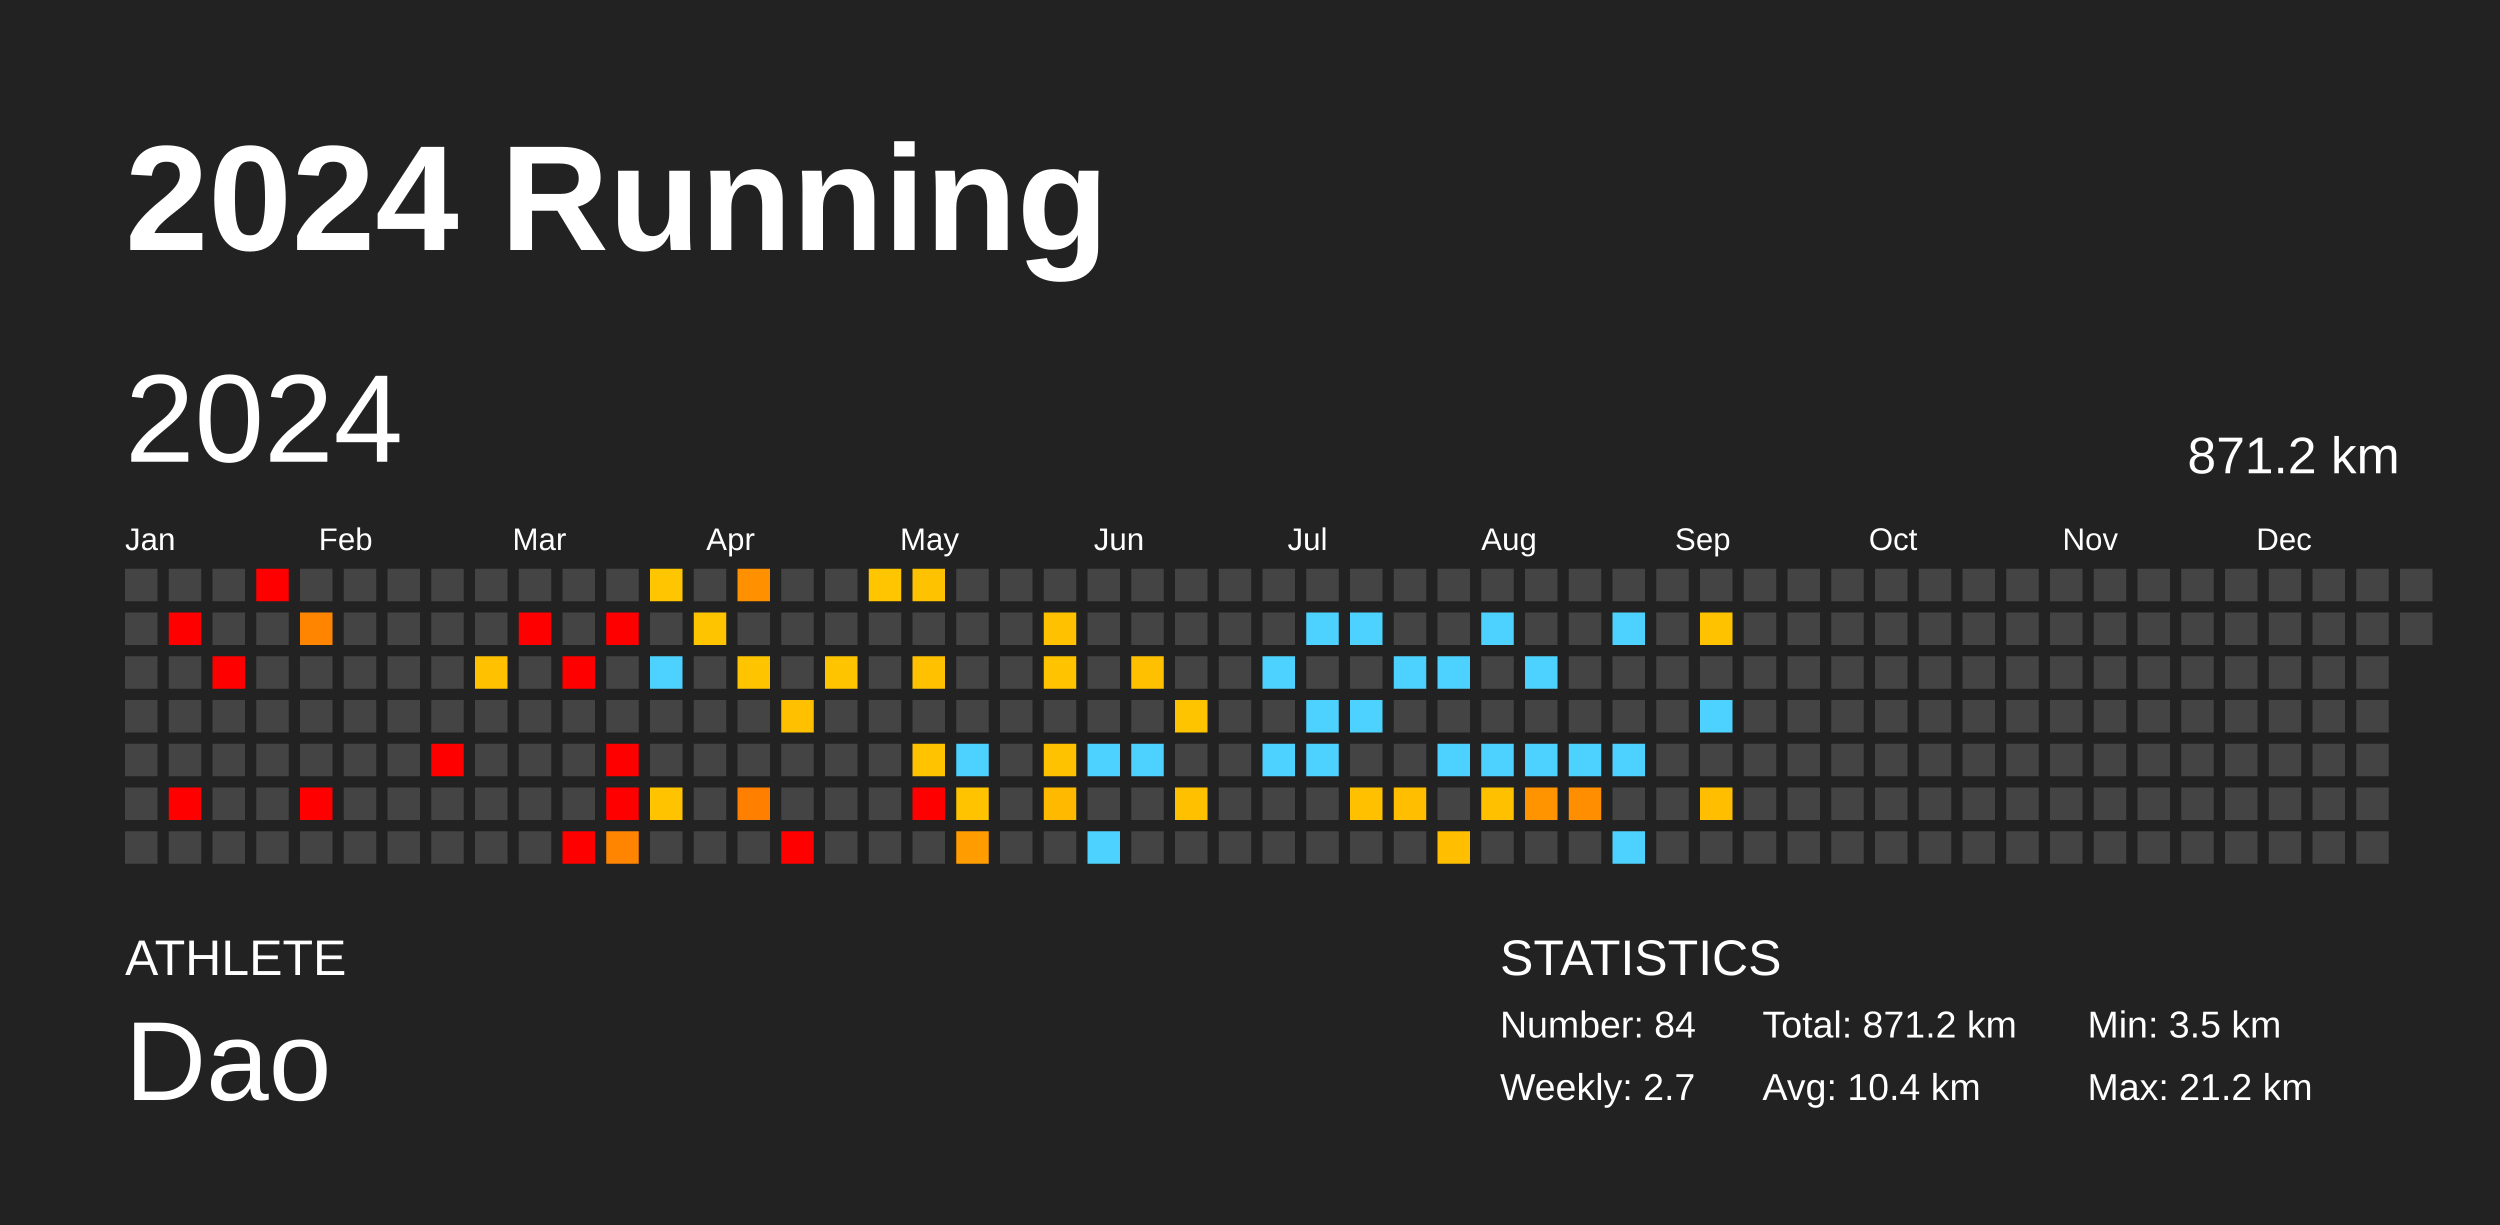
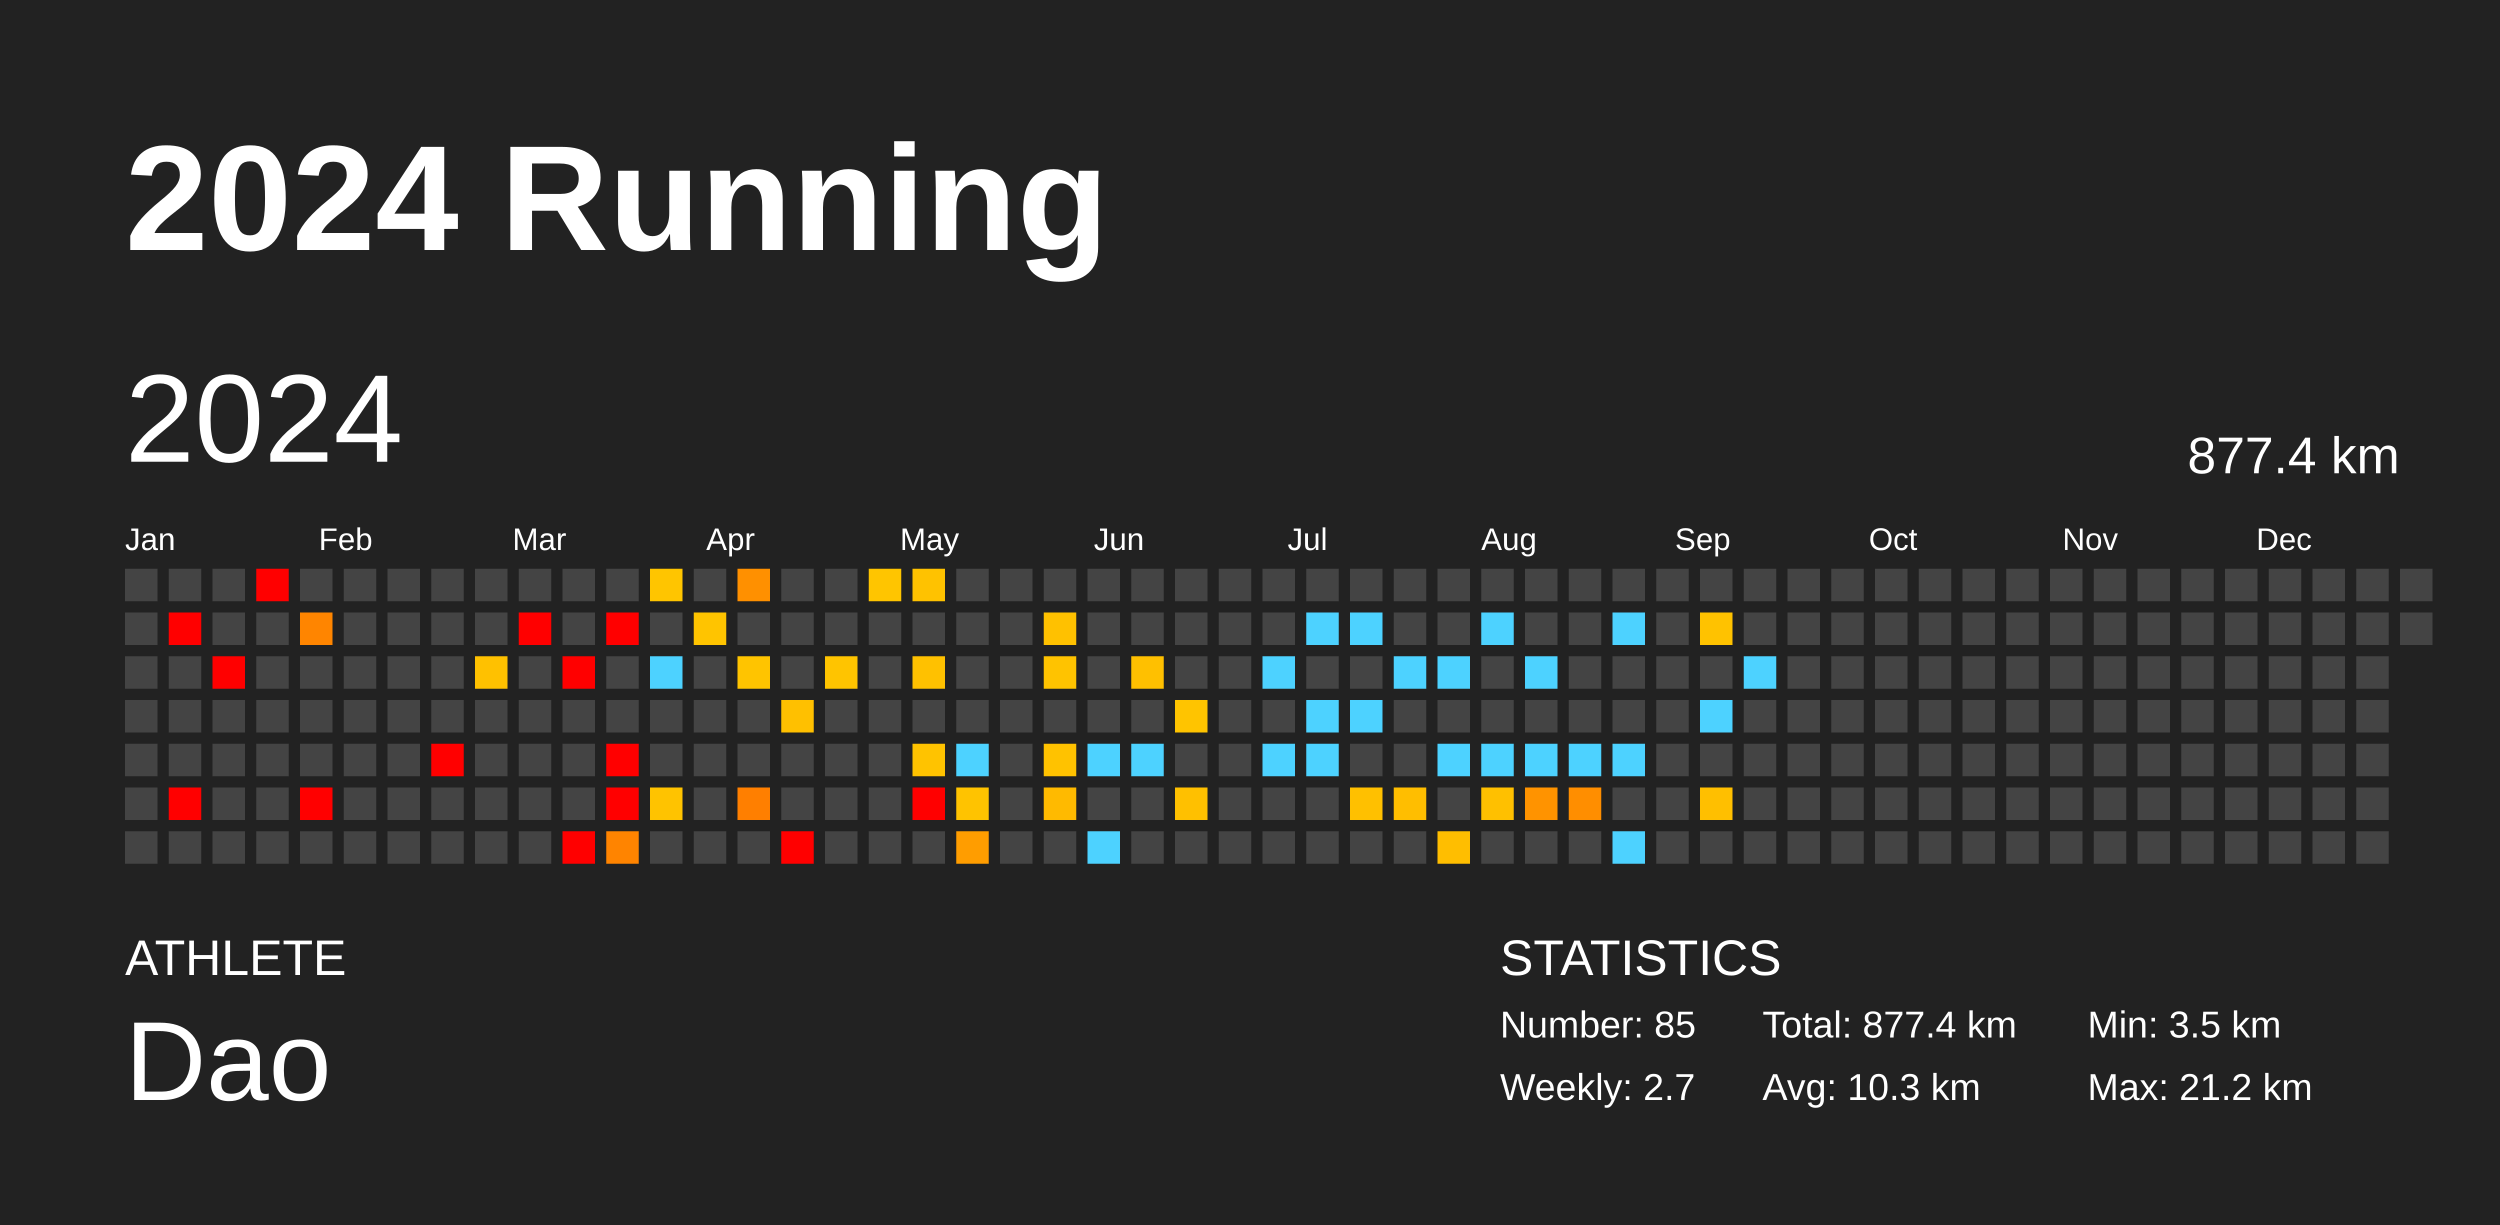
<svg xmlns="http://www.w3.org/2000/svg" baseProfile="full" height="98mm" version="1.1" viewBox="0,0,200,98" width="200mm">
  <defs />
  <rect fill="#222222" height="98" width="200" x="0" y="0" />
  <text fill="#FFFFFF" style="font-size:12px; font-family:Arial; font-weight:bold;" x="10" y="20">2024 Running</text>
  <text fill="#FFFFFF" style="font-size:4px; font-family:Arial" x="10" y="78">ATHLETE</text>
  <text fill="#FFFFFF" style="font-size:9px; font-family:Arial" x="10" y="88">Dao</text>
  <text fill="#FFFFFF" style="font-size:4px; font-family:Arial" x="120" y="78">STATISTICS</text>
-   <text fill="#FFFFFF" style="font-size:3px; font-family:Arial" x="120" y="83">Number: 84</text>
+   <text fill="#FFFFFF" style="font-size:3px; font-family:Arial" x="120" y="83">Number: 85</text>
  <text fill="#FFFFFF" style="font-size:3px; font-family:Arial" x="120" y="88">Weekly: 2.7</text>
-   <text fill="#FFFFFF" style="font-size:3px; font-family:Arial" x="141" y="83">Total: 871.2 km</text>
-   <text fill="#FFFFFF" style="font-size:3px; font-family:Arial" x="141" y="88">Avg: 10.4 km</text>
+   <text fill="#FFFFFF" style="font-size:3px; font-family:Arial" x="141" y="83">Total: 877.4 km</text>
+   <text fill="#FFFFFF" style="font-size:3px; font-family:Arial" x="141" y="88">Avg: 10.3 km</text>
  <text fill="#FFFFFF" style="font-size:3px; font-family:Arial" x="167" y="83">Min: 3.5 km</text>
  <text fill="#FFFFFF" style="font-size:3px; font-family:Arial" x="167" y="88">Max: 21.2 km</text>
  <text dominant-baseline="hanging" fill="#FFFFFF" style="font-size:10.0px; font-family:Arial;" x="10" y="30">2024</text>
-   <text dominant-baseline="hanging" fill="#FFFFFF" style="font-size:4.125px; font-family:Arial;" x="175" y="35">871.2 km</text>
+   <text dominant-baseline="hanging" fill="#FFFFFF" style="font-size:4.125px; font-family:Arial;" x="175" y="35">877.4 km</text>
  <text fill="#FFFFFF" style="font-size:2.5px; font-family:Arial" x="10.0" y="44">Jan</text>
  <text fill="#FFFFFF" style="font-size:2.5px; font-family:Arial" x="25.5" y="44">Feb</text>
  <text fill="#FFFFFF" style="font-size:2.5px; font-family:Arial" x="41.0" y="44">Mar</text>
  <text fill="#FFFFFF" style="font-size:2.5px; font-family:Arial" x="56.5" y="44">Apr</text>
  <text fill="#FFFFFF" style="font-size:2.5px; font-family:Arial" x="72.0" y="44">May</text>
  <text fill="#FFFFFF" style="font-size:2.5px; font-family:Arial" x="87.5" y="44">Jun</text>
  <text fill="#FFFFFF" style="font-size:2.5px; font-family:Arial" x="103.0" y="44">Jul</text>
  <text fill="#FFFFFF" style="font-size:2.5px; font-family:Arial" x="118.5" y="44">Aug</text>
  <text fill="#FFFFFF" style="font-size:2.5px; font-family:Arial" x="134.0" y="44">Sep</text>
  <text fill="#FFFFFF" style="font-size:2.5px; font-family:Arial" x="149.5" y="44">Oct</text>
  <text fill="#FFFFFF" style="font-size:2.5px; font-family:Arial" x="165.0" y="44">Nov</text>
  <text fill="#FFFFFF" style="font-size:2.5px; font-family:Arial" x="180.5" y="44">Dec</text>
  <rect fill="#444444" height="2.6" width="2.6" x="10.0" y="45.5" />
  <rect fill="#444444" height="2.6" width="2.6" x="10.0" y="49.0" />
  <rect fill="#444444" height="2.6" width="2.6" x="10.0" y="52.5" />
  <rect fill="#444444" height="2.6" width="2.6" x="10.0" y="56.0" />
  <rect fill="#444444" height="2.6" width="2.6" x="10.0" y="59.5" />
  <rect fill="#444444" height="2.6" width="2.6" x="10.0" y="63.0" />
  <rect fill="#444444" height="2.6" width="2.6" x="10.0" y="66.5" />
  <rect fill="#444444" height="2.6" width="2.6" x="13.5" y="45.5" />
  <rect fill="red" height="2.6" width="2.6" x="13.5" y="49.0" />
  <rect fill="#444444" height="2.6" width="2.6" x="13.5" y="52.5" />
  <rect fill="#444444" height="2.6" width="2.6" x="13.5" y="56.0" />
  <rect fill="#444444" height="2.6" width="2.6" x="13.5" y="59.5" />
  <rect fill="red" height="2.6" width="2.6" x="13.5" y="63.0" />
  <rect fill="#444444" height="2.6" width="2.6" x="13.5" y="66.5" />
  <rect fill="#444444" height="2.6" width="2.6" x="17.0" y="45.5" />
  <rect fill="#444444" height="2.6" width="2.6" x="17.0" y="49.0" />
  <rect fill="red" height="2.6" width="2.6" x="17.0" y="52.5" />
  <rect fill="#444444" height="2.6" width="2.6" x="17.0" y="56.0" />
  <rect fill="#444444" height="2.6" width="2.6" x="17.0" y="59.5" />
  <rect fill="#444444" height="2.6" width="2.6" x="17.0" y="63.0" />
  <rect fill="#444444" height="2.6" width="2.6" x="17.0" y="66.5" />
  <rect fill="red" height="2.6" width="2.6" x="20.5" y="45.5" />
  <rect fill="#444444" height="2.6" width="2.6" x="20.5" y="49.0" />
  <rect fill="#444444" height="2.6" width="2.6" x="20.5" y="52.5" />
  <rect fill="#444444" height="2.6" width="2.6" x="20.5" y="56.0" />
  <rect fill="#444444" height="2.6" width="2.6" x="20.5" y="59.5" />
  <rect fill="#444444" height="2.6" width="2.6" x="20.5" y="63.0" />
  <rect fill="#444444" height="2.6" width="2.6" x="20.5" y="66.5" />
  <rect fill="#444444" height="2.6" width="2.6" x="24.0" y="45.5" />
  <rect fill="#ff8500" height="2.6" width="2.6" x="24.0" y="49.0" />
  <rect fill="#444444" height="2.6" width="2.6" x="24.0" y="52.5" />
  <rect fill="#444444" height="2.6" width="2.6" x="24.0" y="56.0" />
  <rect fill="#444444" height="2.6" width="2.6" x="24.0" y="59.5" />
  <rect fill="red" height="2.6" width="2.6" x="24.0" y="63.0" />
  <rect fill="#444444" height="2.6" width="2.6" x="24.0" y="66.5" />
  <rect fill="#444444" height="2.6" width="2.6" x="27.5" y="45.5" />
  <rect fill="#444444" height="2.6" width="2.6" x="27.5" y="49.0" />
  <rect fill="#444444" height="2.6" width="2.6" x="27.5" y="52.5" />
  <rect fill="#444444" height="2.6" width="2.6" x="27.5" y="56.0" />
  <rect fill="#444444" height="2.6" width="2.6" x="27.5" y="59.5" />
  <rect fill="#444444" height="2.6" width="2.6" x="27.5" y="63.0" />
  <rect fill="#444444" height="2.6" width="2.6" x="27.5" y="66.5" />
  <rect fill="#444444" height="2.6" width="2.6" x="31.0" y="45.5" />
  <rect fill="#444444" height="2.6" width="2.6" x="31.0" y="49.0" />
  <rect fill="#444444" height="2.6" width="2.6" x="31.0" y="52.5" />
  <rect fill="#444444" height="2.6" width="2.6" x="31.0" y="56.0" />
  <rect fill="#444444" height="2.6" width="2.6" x="31.0" y="59.5" />
  <rect fill="#444444" height="2.6" width="2.6" x="31.0" y="63.0" />
  <rect fill="#444444" height="2.6" width="2.6" x="31.0" y="66.5" />
  <rect fill="#444444" height="2.6" width="2.6" x="34.5" y="45.5" />
  <rect fill="#444444" height="2.6" width="2.6" x="34.5" y="49.0" />
  <rect fill="#444444" height="2.6" width="2.6" x="34.5" y="52.5" />
  <rect fill="#444444" height="2.6" width="2.6" x="34.5" y="56.0" />
  <rect fill="red" height="2.6" width="2.6" x="34.5" y="59.5" />
  <rect fill="#444444" height="2.6" width="2.6" x="34.5" y="63.0" />
  <rect fill="#444444" height="2.6" width="2.6" x="34.5" y="66.5" />
  <rect fill="#444444" height="2.6" width="2.6" x="38.0" y="45.5" />
  <rect fill="#444444" height="2.6" width="2.6" x="38.0" y="49.0" />
  <rect fill="#ffc100" height="2.6" width="2.6" x="38.0" y="52.5" />
  <rect fill="#444444" height="2.6" width="2.6" x="38.0" y="56.0" />
  <rect fill="#444444" height="2.6" width="2.6" x="38.0" y="59.5" />
  <rect fill="#444444" height="2.6" width="2.6" x="38.0" y="63.0" />
  <rect fill="#444444" height="2.6" width="2.6" x="38.0" y="66.5" />
  <rect fill="#444444" height="2.6" width="2.6" x="41.5" y="45.5" />
  <rect fill="red" height="2.6" width="2.6" x="41.5" y="49.0" />
  <rect fill="#444444" height="2.6" width="2.6" x="41.5" y="52.5" />
  <rect fill="#444444" height="2.6" width="2.6" x="41.5" y="56.0" />
  <rect fill="#444444" height="2.6" width="2.6" x="41.5" y="59.5" />
  <rect fill="#444444" height="2.6" width="2.6" x="41.5" y="63.0" />
  <rect fill="#444444" height="2.6" width="2.6" x="41.5" y="66.5" />
  <rect fill="#444444" height="2.6" width="2.6" x="45.0" y="45.5" />
  <rect fill="#444444" height="2.6" width="2.6" x="45.0" y="49.0" />
  <rect fill="red" height="2.6" width="2.6" x="45.0" y="52.5" />
  <rect fill="#444444" height="2.6" width="2.6" x="45.0" y="56.0" />
  <rect fill="#444444" height="2.6" width="2.6" x="45.0" y="59.5" />
  <rect fill="#444444" height="2.6" width="2.6" x="45.0" y="63.0" />
  <rect fill="red" height="2.6" width="2.6" x="45.0" y="66.5" />
  <rect fill="#444444" height="2.6" width="2.6" x="48.5" y="45.5" />
  <rect fill="red" height="2.6" width="2.6" x="48.5" y="49.0" />
  <rect fill="#444444" height="2.6" width="2.6" x="48.5" y="52.5" />
  <rect fill="#444444" height="2.6" width="2.6" x="48.5" y="56.0" />
  <rect fill="red" height="2.6" width="2.6" x="48.5" y="59.5" />
  <rect fill="red" height="2.6" width="2.6" x="48.5" y="63.0" />
  <rect fill="#ff8400" height="2.6" width="2.6" x="48.5" y="66.5" />
  <rect fill="#ffc500" height="2.6" width="2.6" x="52.0" y="45.5" />
  <rect fill="#444444" height="2.6" width="2.6" x="52.0" y="49.0" />
  <rect fill="#4dd2ff" height="2.6" width="2.6" x="52.0" y="52.5" />
  <rect fill="#444444" height="2.6" width="2.6" x="52.0" y="56.0" />
  <rect fill="#444444" height="2.6" width="2.6" x="52.0" y="59.5" />
  <rect fill="#ffc300" height="2.6" width="2.6" x="52.0" y="63.0" />
  <rect fill="#444444" height="2.6" width="2.6" x="52.0" y="66.5" />
  <rect fill="#444444" height="2.6" width="2.6" x="55.5" y="45.5" />
  <rect fill="#ffc400" height="2.6" width="2.6" x="55.5" y="49.0" />
  <rect fill="#444444" height="2.6" width="2.6" x="55.5" y="52.5" />
  <rect fill="#444444" height="2.6" width="2.6" x="55.5" y="56.0" />
  <rect fill="#444444" height="2.6" width="2.6" x="55.5" y="59.5" />
  <rect fill="#444444" height="2.6" width="2.6" x="55.5" y="63.0" />
  <rect fill="#444444" height="2.6" width="2.6" x="55.5" y="66.5" />
  <rect fill="#ff9000" height="2.6" width="2.6" x="59.0" y="45.5" />
  <rect fill="#444444" height="2.6" width="2.6" x="59.0" y="49.0" />
  <rect fill="#ffc400" height="2.6" width="2.6" x="59.0" y="52.5" />
  <rect fill="#444444" height="2.6" width="2.6" x="59.0" y="56.0" />
  <rect fill="#444444" height="2.6" width="2.6" x="59.0" y="59.5" />
  <rect fill="#ff7f00" height="2.6" width="2.6" x="59.0" y="63.0" />
  <rect fill="#444444" height="2.6" width="2.6" x="59.0" y="66.5" />
  <rect fill="#444444" height="2.6" width="2.6" x="62.5" y="45.5" />
  <rect fill="#444444" height="2.6" width="2.6" x="62.5" y="49.0" />
  <rect fill="#444444" height="2.6" width="2.6" x="62.5" y="52.5" />
  <rect fill="#ffc000" height="2.6" width="2.6" x="62.5" y="56.0" />
  <rect fill="#444444" height="2.6" width="2.6" x="62.5" y="59.5" />
  <rect fill="#444444" height="2.6" width="2.6" x="62.5" y="63.0" />
  <rect fill="red" height="2.6" width="2.6" x="62.5" y="66.5" />
  <rect fill="#444444" height="2.6" width="2.6" x="66.0" y="45.5" />
  <rect fill="#444444" height="2.6" width="2.6" x="66.0" y="49.0" />
  <rect fill="#ffc400" height="2.6" width="2.6" x="66.0" y="52.5" />
  <rect fill="#444444" height="2.6" width="2.6" x="66.0" y="56.0" />
  <rect fill="#444444" height="2.6" width="2.6" x="66.0" y="59.5" />
  <rect fill="#444444" height="2.6" width="2.6" x="66.0" y="63.0" />
  <rect fill="#444444" height="2.6" width="2.6" x="66.0" y="66.5" />
  <rect fill="#ffc500" height="2.6" width="2.6" x="69.5" y="45.5" />
  <rect fill="#444444" height="2.6" width="2.6" x="69.5" y="49.0" />
  <rect fill="#444444" height="2.6" width="2.6" x="69.5" y="52.5" />
  <rect fill="#444444" height="2.6" width="2.6" x="69.5" y="56.0" />
  <rect fill="#444444" height="2.6" width="2.6" x="69.5" y="59.5" />
  <rect fill="#444444" height="2.6" width="2.6" x="69.5" y="63.0" />
  <rect fill="#444444" height="2.6" width="2.6" x="69.5" y="66.5" />
  <rect fill="#ffc200" height="2.6" width="2.6" x="73.0" y="45.5" />
  <rect fill="#444444" height="2.6" width="2.6" x="73.0" y="49.0" />
  <rect fill="#ffc100" height="2.6" width="2.6" x="73.0" y="52.5" />
  <rect fill="#444444" height="2.6" width="2.6" x="73.0" y="56.0" />
  <rect fill="#ffc300" height="2.6" width="2.6" x="73.0" y="59.5" />
  <rect fill="red" height="2.6" width="2.6" x="73.0" y="63.0" />
  <rect fill="#444444" height="2.6" width="2.6" x="73.0" y="66.5" />
  <rect fill="#444444" height="2.6" width="2.6" x="76.5" y="45.5" />
  <rect fill="#444444" height="2.6" width="2.6" x="76.5" y="49.0" />
  <rect fill="#444444" height="2.6" width="2.6" x="76.5" y="52.5" />
  <rect fill="#444444" height="2.6" width="2.6" x="76.5" y="56.0" />
  <rect fill="#4dd2ff" height="2.6" width="2.6" x="76.5" y="59.5" />
  <rect fill="#ffc300" height="2.6" width="2.6" x="76.5" y="63.0" />
  <rect fill="#ff9d00" height="2.6" width="2.6" x="76.5" y="66.5" />
  <rect fill="#444444" height="2.6" width="2.6" x="80.0" y="45.5" />
  <rect fill="#444444" height="2.6" width="2.6" x="80.0" y="49.0" />
  <rect fill="#444444" height="2.6" width="2.6" x="80.0" y="52.5" />
  <rect fill="#444444" height="2.6" width="2.6" x="80.0" y="56.0" />
  <rect fill="#444444" height="2.6" width="2.6" x="80.0" y="59.5" />
  <rect fill="#444444" height="2.6" width="2.6" x="80.0" y="63.0" />
  <rect fill="#444444" height="2.6" width="2.6" x="80.0" y="66.5" />
  <rect fill="#444444" height="2.6" width="2.6" x="83.5" y="45.5" />
  <rect fill="#ffc100" height="2.6" width="2.6" x="83.5" y="49.0" />
  <rect fill="#ffc300" height="2.6" width="2.6" x="83.5" y="52.5" />
  <rect fill="#444444" height="2.6" width="2.6" x="83.5" y="56.0" />
  <rect fill="#ffc200" height="2.6" width="2.6" x="83.5" y="59.5" />
  <rect fill="#ffba00" height="2.6" width="2.6" x="83.5" y="63.0" />
  <rect fill="#444444" height="2.6" width="2.6" x="83.5" y="66.5" />
  <rect fill="#444444" height="2.6" width="2.6" x="87.0" y="45.5" />
  <rect fill="#444444" height="2.6" width="2.6" x="87.0" y="49.0" />
  <rect fill="#444444" height="2.6" width="2.6" x="87.0" y="52.5" />
  <rect fill="#444444" height="2.6" width="2.6" x="87.0" y="56.0" />
  <rect fill="#4dd2ff" height="2.6" width="2.6" x="87.0" y="59.5" />
  <rect fill="#444444" height="2.6" width="2.6" x="87.0" y="63.0" />
  <rect fill="#4dd2ff" height="2.6" width="2.6" x="87.0" y="66.5" />
  <rect fill="#444444" height="2.6" width="2.6" x="90.5" y="45.5" />
  <rect fill="#444444" height="2.6" width="2.6" x="90.5" y="49.0" />
  <rect fill="#ffc000" height="2.6" width="2.6" x="90.5" y="52.5" />
  <rect fill="#444444" height="2.6" width="2.6" x="90.5" y="56.0" />
  <rect fill="#4dd2ff" height="2.6" width="2.6" x="90.5" y="59.5" />
  <rect fill="#444444" height="2.6" width="2.6" x="90.5" y="63.0" />
  <rect fill="#444444" height="2.6" width="2.6" x="90.5" y="66.5" />
  <rect fill="#444444" height="2.6" width="2.6" x="94.0" y="45.5" />
  <rect fill="#444444" height="2.6" width="2.6" x="94.0" y="49.0" />
  <rect fill="#444444" height="2.6" width="2.6" x="94.0" y="52.5" />
  <rect fill="#ffc400" height="2.6" width="2.6" x="94.0" y="56.0" />
  <rect fill="#444444" height="2.6" width="2.6" x="94.0" y="59.5" />
  <rect fill="#ffc000" height="2.6" width="2.6" x="94.0" y="63.0" />
  <rect fill="#444444" height="2.6" width="2.6" x="94.0" y="66.5" />
  <rect fill="#444444" height="2.6" width="2.6" x="97.5" y="45.5" />
  <rect fill="#444444" height="2.6" width="2.6" x="97.5" y="49.0" />
  <rect fill="#444444" height="2.6" width="2.6" x="97.5" y="52.5" />
  <rect fill="#444444" height="2.6" width="2.6" x="97.5" y="56.0" />
  <rect fill="#444444" height="2.6" width="2.6" x="97.5" y="59.5" />
  <rect fill="#444444" height="2.6" width="2.6" x="97.5" y="63.0" />
  <rect fill="#444444" height="2.6" width="2.6" x="97.5" y="66.5" />
  <rect fill="#444444" height="2.6" width="2.6" x="101.0" y="45.5" />
  <rect fill="#444444" height="2.6" width="2.6" x="101.0" y="49.0" />
  <rect fill="#4dd2ff" height="2.6" width="2.6" x="101.0" y="52.5" />
  <rect fill="#444444" height="2.6" width="2.6" x="101.0" y="56.0" />
  <rect fill="#4dd2ff" height="2.6" width="2.6" x="101.0" y="59.5" />
  <rect fill="#444444" height="2.6" width="2.6" x="101.0" y="63.0" />
  <rect fill="#444444" height="2.6" width="2.6" x="101.0" y="66.5" />
  <rect fill="#444444" height="2.6" width="2.6" x="104.5" y="45.5" />
  <rect fill="#4dd2ff" height="2.6" width="2.6" x="104.5" y="49.0" />
  <rect fill="#444444" height="2.6" width="2.6" x="104.5" y="52.5" />
  <rect fill="#4dd2ff" height="2.6" width="2.6" x="104.5" y="56.0" />
  <rect fill="#4dd2ff" height="2.6" width="2.6" x="104.5" y="59.5" />
  <rect fill="#444444" height="2.6" width="2.6" x="104.5" y="63.0" />
  <rect fill="#444444" height="2.6" width="2.6" x="104.5" y="66.5" />
  <rect fill="#444444" height="2.6" width="2.6" x="108.0" y="45.5" />
  <rect fill="#4dd2ff" height="2.6" width="2.6" x="108.0" y="49.0" />
  <rect fill="#444444" height="2.6" width="2.6" x="108.0" y="52.5" />
  <rect fill="#4dd2ff" height="2.6" width="2.6" x="108.0" y="56.0" />
  <rect fill="#444444" height="2.6" width="2.6" x="108.0" y="59.5" />
  <rect fill="#ffc000" height="2.6" width="2.6" x="108.0" y="63.0" />
  <rect fill="#444444" height="2.6" width="2.6" x="108.0" y="66.5" />
  <rect fill="#444444" height="2.6" width="2.6" x="111.5" y="45.5" />
  <rect fill="#444444" height="2.6" width="2.6" x="111.5" y="49.0" />
  <rect fill="#4dd2ff" height="2.6" width="2.6" x="111.5" y="52.5" />
  <rect fill="#444444" height="2.6" width="2.6" x="111.5" y="56.0" />
  <rect fill="#444444" height="2.6" width="2.6" x="111.5" y="59.5" />
  <rect fill="#ffbe00" height="2.6" width="2.6" x="111.5" y="63.0" />
  <rect fill="#444444" height="2.6" width="2.6" x="111.5" y="66.5" />
  <rect fill="#444444" height="2.6" width="2.6" x="115.0" y="45.5" />
  <rect fill="#444444" height="2.6" width="2.6" x="115.0" y="49.0" />
  <rect fill="#4dd2ff" height="2.6" width="2.6" x="115.0" y="52.5" />
  <rect fill="#444444" height="2.6" width="2.6" x="115.0" y="56.0" />
  <rect fill="#4dd2ff" height="2.6" width="2.6" x="115.0" y="59.5" />
  <rect fill="#444444" height="2.6" width="2.6" x="115.0" y="63.0" />
  <rect fill="#ffbe00" height="2.6" width="2.6" x="115.0" y="66.5" />
  <rect fill="#444444" height="2.6" width="2.6" x="118.5" y="45.5" />
  <rect fill="#4dd2ff" height="2.6" width="2.6" x="118.5" y="49.0" />
  <rect fill="#444444" height="2.6" width="2.6" x="118.5" y="52.5" />
  <rect fill="#444444" height="2.6" width="2.6" x="118.5" y="56.0" />
  <rect fill="#4dd2ff" height="2.6" width="2.6" x="118.5" y="59.5" />
  <rect fill="#ffc000" height="2.6" width="2.6" x="118.5" y="63.0" />
  <rect fill="#444444" height="2.6" width="2.6" x="118.5" y="66.5" />
  <rect fill="#444444" height="2.6" width="2.6" x="122.0" y="45.5" />
  <rect fill="#444444" height="2.6" width="2.6" x="122.0" y="49.0" />
  <rect fill="#4dd2ff" height="2.6" width="2.6" x="122.0" y="52.5" />
  <rect fill="#444444" height="2.6" width="2.6" x="122.0" y="56.0" />
  <rect fill="#4dd2ff" height="2.6" width="2.6" x="122.0" y="59.5" />
  <rect fill="#ff9300" height="2.6" width="2.6" x="122.0" y="63.0" />
  <rect fill="#444444" height="2.6" width="2.6" x="122.0" y="66.5" />
  <rect fill="#444444" height="2.6" width="2.6" x="125.5" y="45.5" />
  <rect fill="#444444" height="2.6" width="2.6" x="125.5" y="49.0" />
  <rect fill="#444444" height="2.6" width="2.6" x="125.5" y="52.5" />
  <rect fill="#444444" height="2.6" width="2.6" x="125.5" y="56.0" />
  <rect fill="#4dd2ff" height="2.6" width="2.6" x="125.5" y="59.5" />
  <rect fill="#ff8e00" height="2.6" width="2.6" x="125.5" y="63.0" />
  <rect fill="#444444" height="2.6" width="2.6" x="125.5" y="66.5" />
  <rect fill="#444444" height="2.6" width="2.6" x="129.0" y="45.5" />
  <rect fill="#4dd2ff" height="2.6" width="2.6" x="129.0" y="49.0" />
  <rect fill="#444444" height="2.6" width="2.6" x="129.0" y="52.5" />
  <rect fill="#444444" height="2.6" width="2.6" x="129.0" y="56.0" />
  <rect fill="#4dd2ff" height="2.6" width="2.6" x="129.0" y="59.5" />
  <rect fill="#444444" height="2.6" width="2.6" x="129.0" y="63.0" />
  <rect fill="#4dd2ff" height="2.6" width="2.6" x="129.0" y="66.5" />
  <rect fill="#444444" height="2.6" width="2.6" x="132.5" y="45.5" />
  <rect fill="#444444" height="2.6" width="2.6" x="132.5" y="49.0" />
  <rect fill="#444444" height="2.6" width="2.6" x="132.5" y="52.5" />
  <rect fill="#444444" height="2.6" width="2.6" x="132.5" y="56.0" />
  <rect fill="#444444" height="2.6" width="2.6" x="132.5" y="59.5" />
  <rect fill="#444444" height="2.6" width="2.6" x="132.5" y="63.0" />
  <rect fill="#444444" height="2.6" width="2.6" x="132.5" y="66.5" />
  <rect fill="#444444" height="2.6" width="2.6" x="136.0" y="45.5" />
  <rect fill="#ffc200" height="2.6" width="2.6" x="136.0" y="49.0" />
  <rect fill="#444444" height="2.6" width="2.6" x="136.0" y="52.5" />
  <rect fill="#4dd2ff" height="2.6" width="2.6" x="136.0" y="56.0" />
  <rect fill="#444444" height="2.6" width="2.6" x="136.0" y="59.5" />
  <rect fill="#ffbf00" height="2.6" width="2.6" x="136.0" y="63.0" />
  <rect fill="#444444" height="2.6" width="2.6" x="136.0" y="66.5" />
  <rect fill="#444444" height="2.6" width="2.6" x="139.5" y="45.5" />
  <rect fill="#444444" height="2.6" width="2.6" x="139.5" y="49.0" />
-   <rect fill="#444444" height="2.6" width="2.6" x="139.5" y="52.5" />
+   <rect fill="#4dd2ff" height="2.6" width="2.6" x="139.5" y="52.5" />
  <rect fill="#444444" height="2.6" width="2.6" x="139.5" y="56.0" />
  <rect fill="#444444" height="2.6" width="2.6" x="139.5" y="59.5" />
  <rect fill="#444444" height="2.6" width="2.6" x="139.5" y="63.0" />
  <rect fill="#444444" height="2.6" width="2.6" x="139.5" y="66.5" />
  <rect fill="#444444" height="2.6" width="2.6" x="143.0" y="45.5" />
  <rect fill="#444444" height="2.6" width="2.6" x="143.0" y="49.0" />
  <rect fill="#444444" height="2.6" width="2.6" x="143.0" y="52.5" />
  <rect fill="#444444" height="2.6" width="2.6" x="143.0" y="56.0" />
  <rect fill="#444444" height="2.6" width="2.6" x="143.0" y="59.5" />
  <rect fill="#444444" height="2.6" width="2.6" x="143.0" y="63.0" />
  <rect fill="#444444" height="2.6" width="2.6" x="143.0" y="66.5" />
  <rect fill="#444444" height="2.6" width="2.6" x="146.5" y="45.5" />
  <rect fill="#444444" height="2.6" width="2.6" x="146.5" y="49.0" />
  <rect fill="#444444" height="2.6" width="2.6" x="146.5" y="52.5" />
  <rect fill="#444444" height="2.6" width="2.6" x="146.5" y="56.0" />
  <rect fill="#444444" height="2.6" width="2.6" x="146.5" y="59.5" />
  <rect fill="#444444" height="2.6" width="2.6" x="146.5" y="63.0" />
  <rect fill="#444444" height="2.6" width="2.6" x="146.5" y="66.5" />
  <rect fill="#444444" height="2.6" width="2.6" x="150.0" y="45.5" />
  <rect fill="#444444" height="2.6" width="2.6" x="150.0" y="49.0" />
  <rect fill="#444444" height="2.6" width="2.6" x="150.0" y="52.5" />
  <rect fill="#444444" height="2.6" width="2.6" x="150.0" y="56.0" />
  <rect fill="#444444" height="2.6" width="2.6" x="150.0" y="59.5" />
  <rect fill="#444444" height="2.6" width="2.6" x="150.0" y="63.0" />
  <rect fill="#444444" height="2.6" width="2.6" x="150.0" y="66.5" />
  <rect fill="#444444" height="2.6" width="2.6" x="153.5" y="45.5" />
  <rect fill="#444444" height="2.6" width="2.6" x="153.5" y="49.0" />
  <rect fill="#444444" height="2.6" width="2.6" x="153.5" y="52.5" />
  <rect fill="#444444" height="2.6" width="2.6" x="153.5" y="56.0" />
  <rect fill="#444444" height="2.6" width="2.6" x="153.5" y="59.5" />
  <rect fill="#444444" height="2.6" width="2.6" x="153.5" y="63.0" />
  <rect fill="#444444" height="2.6" width="2.6" x="153.5" y="66.5" />
  <rect fill="#444444" height="2.6" width="2.6" x="157.0" y="45.5" />
  <rect fill="#444444" height="2.6" width="2.6" x="157.0" y="49.0" />
  <rect fill="#444444" height="2.6" width="2.6" x="157.0" y="52.5" />
  <rect fill="#444444" height="2.6" width="2.6" x="157.0" y="56.0" />
  <rect fill="#444444" height="2.6" width="2.6" x="157.0" y="59.5" />
  <rect fill="#444444" height="2.6" width="2.6" x="157.0" y="63.0" />
  <rect fill="#444444" height="2.6" width="2.6" x="157.0" y="66.5" />
  <rect fill="#444444" height="2.6" width="2.6" x="160.5" y="45.5" />
  <rect fill="#444444" height="2.6" width="2.6" x="160.5" y="49.0" />
  <rect fill="#444444" height="2.6" width="2.6" x="160.5" y="52.5" />
  <rect fill="#444444" height="2.6" width="2.6" x="160.5" y="56.0" />
  <rect fill="#444444" height="2.6" width="2.6" x="160.5" y="59.5" />
  <rect fill="#444444" height="2.6" width="2.6" x="160.5" y="63.0" />
  <rect fill="#444444" height="2.6" width="2.6" x="160.5" y="66.5" />
  <rect fill="#444444" height="2.6" width="2.6" x="164.0" y="45.5" />
  <rect fill="#444444" height="2.6" width="2.6" x="164.0" y="49.0" />
  <rect fill="#444444" height="2.6" width="2.6" x="164.0" y="52.5" />
  <rect fill="#444444" height="2.6" width="2.6" x="164.0" y="56.0" />
  <rect fill="#444444" height="2.6" width="2.6" x="164.0" y="59.5" />
  <rect fill="#444444" height="2.6" width="2.6" x="164.0" y="63.0" />
  <rect fill="#444444" height="2.6" width="2.6" x="164.0" y="66.5" />
  <rect fill="#444444" height="2.6" width="2.6" x="167.5" y="45.5" />
  <rect fill="#444444" height="2.6" width="2.6" x="167.5" y="49.0" />
  <rect fill="#444444" height="2.6" width="2.6" x="167.5" y="52.5" />
  <rect fill="#444444" height="2.6" width="2.6" x="167.5" y="56.0" />
  <rect fill="#444444" height="2.6" width="2.6" x="167.5" y="59.5" />
  <rect fill="#444444" height="2.6" width="2.6" x="167.5" y="63.0" />
  <rect fill="#444444" height="2.6" width="2.6" x="167.5" y="66.5" />
  <rect fill="#444444" height="2.6" width="2.6" x="171.0" y="45.5" />
  <rect fill="#444444" height="2.6" width="2.6" x="171.0" y="49.0" />
  <rect fill="#444444" height="2.6" width="2.6" x="171.0" y="52.5" />
  <rect fill="#444444" height="2.6" width="2.6" x="171.0" y="56.0" />
  <rect fill="#444444" height="2.6" width="2.6" x="171.0" y="59.5" />
  <rect fill="#444444" height="2.6" width="2.6" x="171.0" y="63.0" />
  <rect fill="#444444" height="2.6" width="2.6" x="171.0" y="66.5" />
  <rect fill="#444444" height="2.6" width="2.6" x="174.5" y="45.5" />
  <rect fill="#444444" height="2.6" width="2.6" x="174.5" y="49.0" />
  <rect fill="#444444" height="2.6" width="2.6" x="174.5" y="52.5" />
  <rect fill="#444444" height="2.6" width="2.6" x="174.5" y="56.0" />
  <rect fill="#444444" height="2.6" width="2.6" x="174.5" y="59.5" />
  <rect fill="#444444" height="2.6" width="2.6" x="174.5" y="63.0" />
  <rect fill="#444444" height="2.6" width="2.6" x="174.5" y="66.5" />
  <rect fill="#444444" height="2.6" width="2.6" x="178.0" y="45.5" />
  <rect fill="#444444" height="2.6" width="2.6" x="178.0" y="49.0" />
  <rect fill="#444444" height="2.6" width="2.6" x="178.0" y="52.5" />
  <rect fill="#444444" height="2.6" width="2.6" x="178.0" y="56.0" />
  <rect fill="#444444" height="2.6" width="2.6" x="178.0" y="59.5" />
  <rect fill="#444444" height="2.6" width="2.6" x="178.0" y="63.0" />
  <rect fill="#444444" height="2.6" width="2.6" x="178.0" y="66.5" />
  <rect fill="#444444" height="2.6" width="2.6" x="181.5" y="45.5" />
  <rect fill="#444444" height="2.6" width="2.6" x="181.5" y="49.0" />
  <rect fill="#444444" height="2.6" width="2.6" x="181.5" y="52.5" />
  <rect fill="#444444" height="2.6" width="2.6" x="181.5" y="56.0" />
  <rect fill="#444444" height="2.6" width="2.6" x="181.5" y="59.5" />
  <rect fill="#444444" height="2.6" width="2.6" x="181.5" y="63.0" />
  <rect fill="#444444" height="2.6" width="2.6" x="181.5" y="66.5" />
  <rect fill="#444444" height="2.6" width="2.6" x="185.0" y="45.5" />
  <rect fill="#444444" height="2.6" width="2.6" x="185.0" y="49.0" />
  <rect fill="#444444" height="2.6" width="2.6" x="185.0" y="52.5" />
  <rect fill="#444444" height="2.6" width="2.6" x="185.0" y="56.0" />
  <rect fill="#444444" height="2.6" width="2.6" x="185.0" y="59.5" />
  <rect fill="#444444" height="2.6" width="2.6" x="185.0" y="63.0" />
  <rect fill="#444444" height="2.6" width="2.6" x="185.0" y="66.5" />
  <rect fill="#444444" height="2.6" width="2.6" x="188.5" y="45.5" />
  <rect fill="#444444" height="2.6" width="2.6" x="188.5" y="49.0" />
  <rect fill="#444444" height="2.6" width="2.6" x="188.5" y="52.5" />
  <rect fill="#444444" height="2.6" width="2.6" x="188.5" y="56.0" />
  <rect fill="#444444" height="2.6" width="2.6" x="188.5" y="59.5" />
  <rect fill="#444444" height="2.6" width="2.6" x="188.5" y="63.0" />
  <rect fill="#444444" height="2.6" width="2.6" x="188.5" y="66.5" />
  <rect fill="#444444" height="2.6" width="2.6" x="192.0" y="45.5" />
  <rect fill="#444444" height="2.6" width="2.6" x="192.0" y="49.0" />
</svg>
